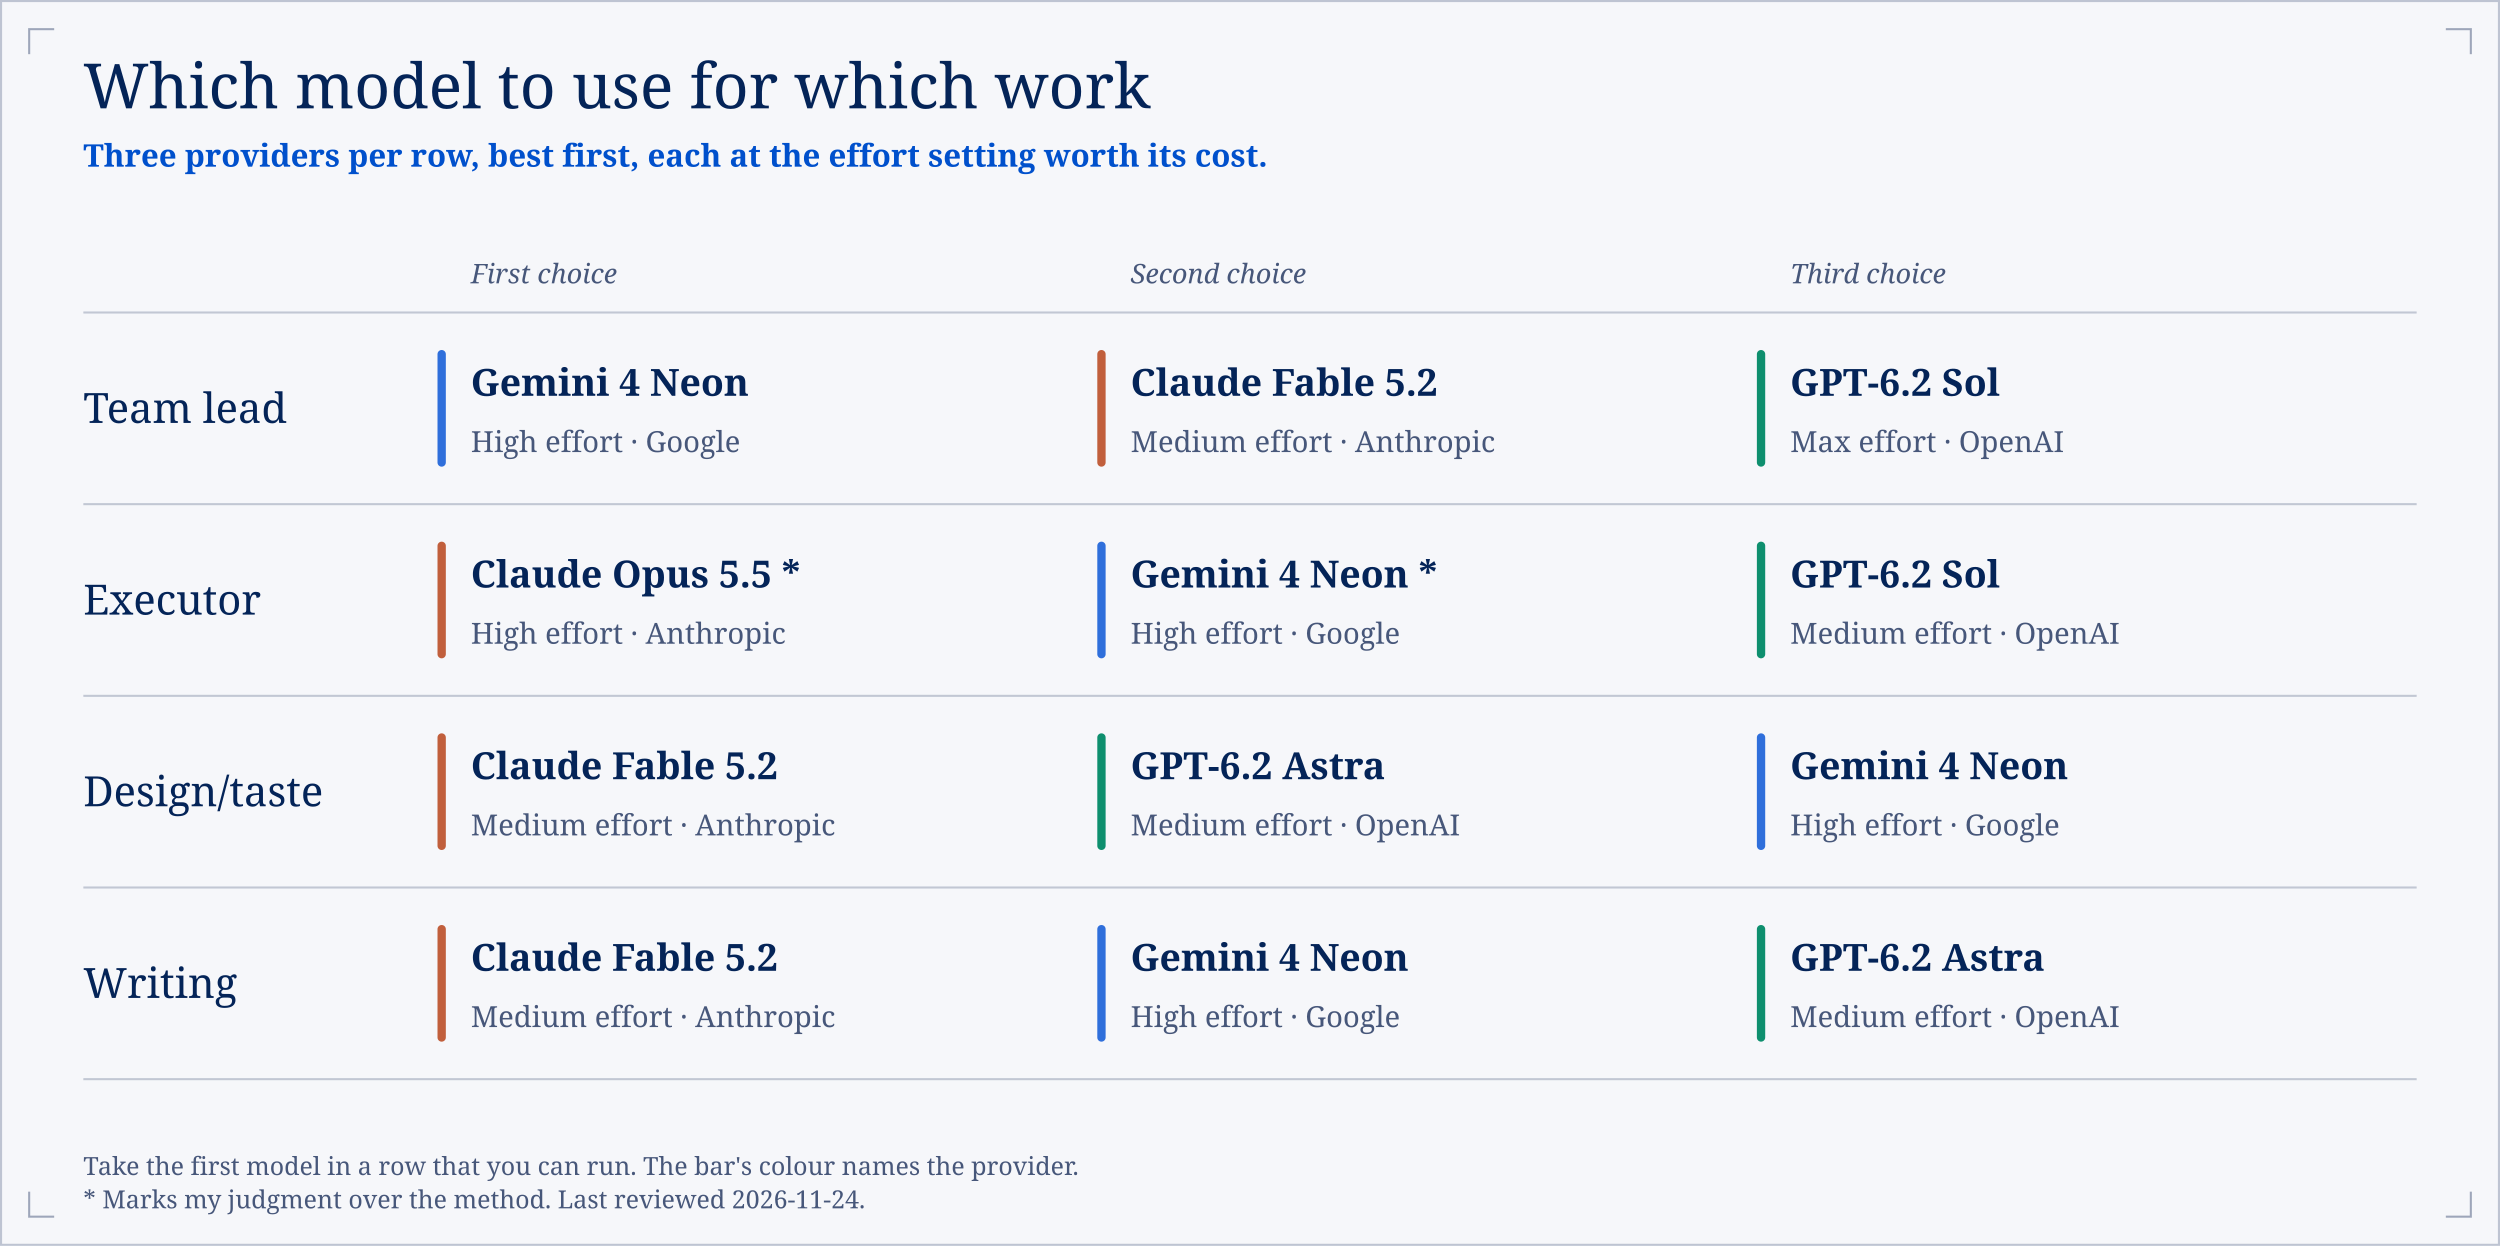
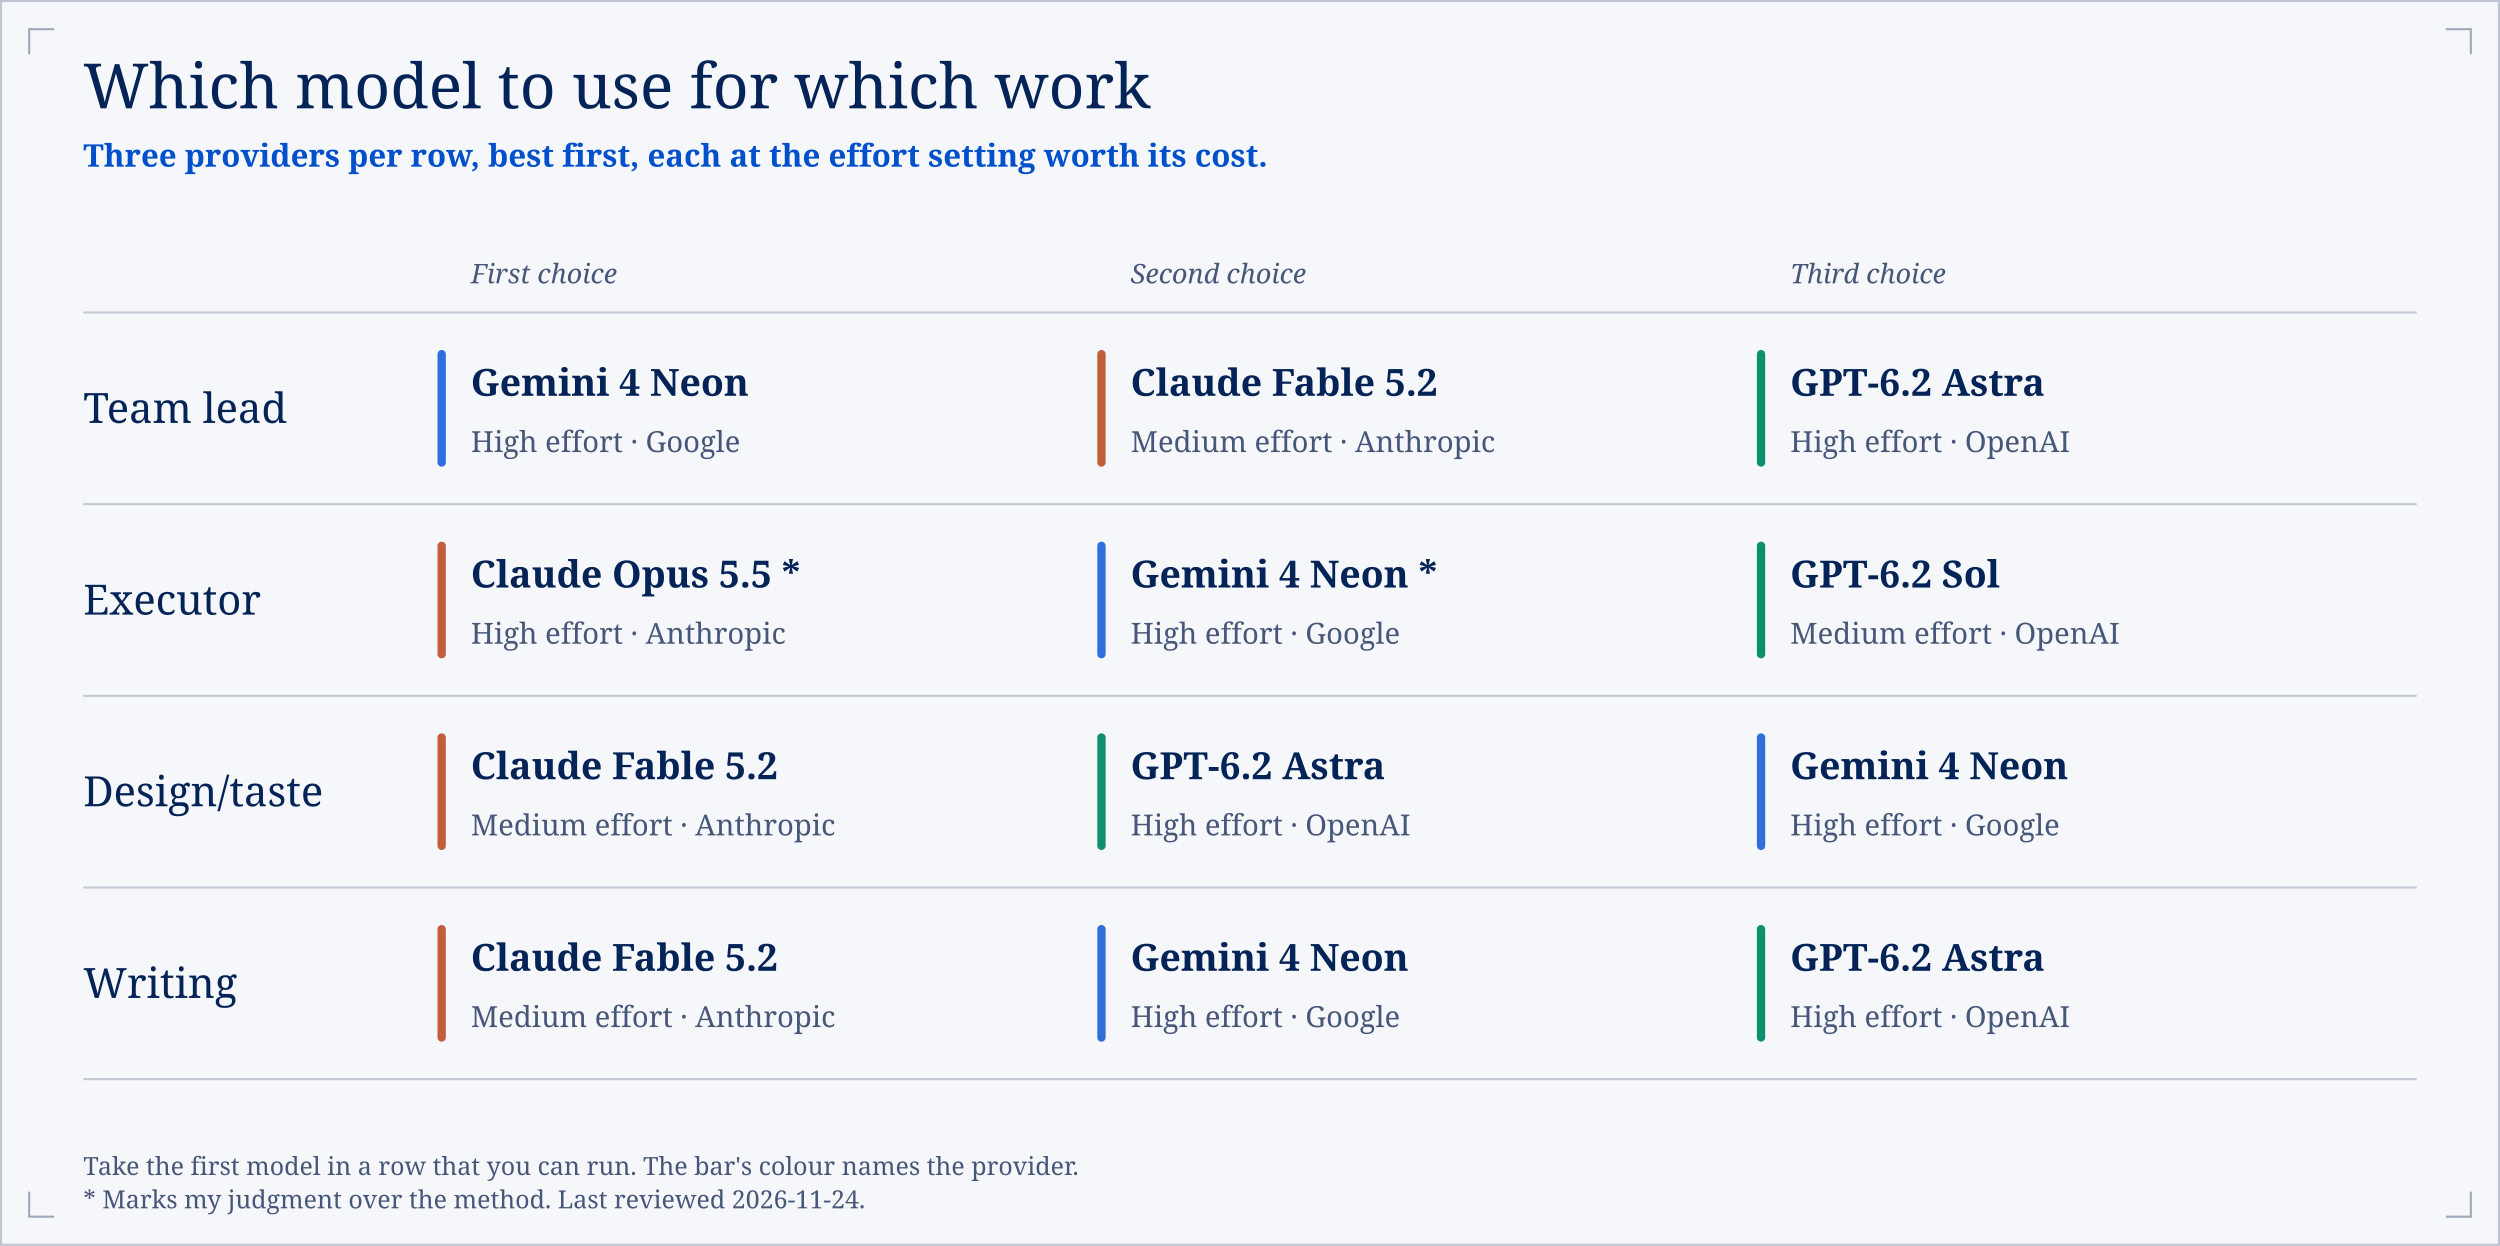
<svg xmlns="http://www.w3.org/2000/svg" viewBox="0 0 1200 598" width="1200" height="598" role="img">
  <rect width="1200" height="598" fill="#F6F7FA" />
  <rect x=".5" y=".5" width="1199" height="597" fill="none" stroke="#47577A" stroke-opacity=".32" />
  <path d="M14 26V14H26M1174 14H1186V26M14 572V584H26M1174 584H1186V572" fill="none" stroke="#47577A" stroke-opacity=".5" />
  <text x="40.0" y="52.0" font-size="30" fill="#042458" font-family="Didot,'Bodoni MT',Georgia,serif">Which model to use for which work</text>
  <text x="40.0" y="80.0" font-family="Baskerville,Georgia,serif" font-size="15" fill="#0050CC" font-weight="600">Three providers per row, best first, each at the effort setting worth its cost.</text>
  <text x="226.0" y="136.0" font-family="Baskerville,Georgia,serif" font-size="13" fill="#47577A" font-style="italic">First choice</text>
  <text x="542.7" y="136.0" font-family="Baskerville,Georgia,serif" font-size="13" fill="#47577A" font-style="italic">Second choice</text>
  <text x="859.3" y="136.0" font-family="Baskerville,Georgia,serif" font-size="13" fill="#47577A" font-style="italic">Third choice</text>
  <line x1="40" x2="1160" y1="150.0" y2="150.0" stroke="#47577A" stroke-opacity=".3" />
  <text x="40.0" y="203.0" font-size="20" fill="#042458" font-family="Didot,'Bodoni MT',Georgia,serif">Team lead</text>
  <rect x="210.0" y="168.0" width="4" height="56.0" rx="2" fill="#2F6FDB" />
  <text x="226.0" y="190.0" font-family="Baskerville,Georgia,serif" font-size="18" fill="#042458" font-weight="600">Gemini 4 Neon</text>
  <text x="226.0" y="217.0" font-family="Baskerville,Georgia,serif" font-size="14" fill="#47577A">High effort · Google</text>
  <rect x="526.7" y="168.0" width="4" height="56.0" rx="2" fill="#C15F3C" />
  <text x="542.7" y="190.0" font-family="Baskerville,Georgia,serif" font-size="18" fill="#042458" font-weight="600">Claude Fable 5.2</text>
  <text x="542.7" y="217.0" font-family="Baskerville,Georgia,serif" font-size="14" fill="#47577A">Medium effort · Anthropic</text>
  <rect x="843.3" y="168.0" width="4" height="56.0" rx="2" fill="#0E8F6E" />
-   <text x="859.3" y="190.0" font-family="Baskerville,Georgia,serif" font-size="18" fill="#042458" font-weight="600">GPT-6.2 Sol</text>
-   <text x="859.3" y="217.0" font-family="Baskerville,Georgia,serif" font-size="14" fill="#47577A">Max effort · OpenAI</text>
+   <text x="859.3" y="190.0" font-family="Baskerville,Georgia,serif" font-size="18" fill="#042458" font-weight="600">GPT-6.2 Astra</text>
+   <text x="859.3" y="217.0" font-family="Baskerville,Georgia,serif" font-size="14" fill="#47577A">High effort · OpenAI</text>
  <line x1="40" x2="1160" y1="242.0" y2="242.0" stroke="#47577A" stroke-opacity=".3" />
  <text x="40.0" y="295.0" font-size="20" fill="#042458" font-family="Didot,'Bodoni MT',Georgia,serif">Executor</text>
  <rect x="210.0" y="260.0" width="4" height="56.0" rx="2" fill="#C15F3C" />
  <text x="226.0" y="282.0" font-family="Baskerville,Georgia,serif" font-size="18" fill="#042458" font-weight="600">Claude Opus 5.5 *</text>
  <text x="226.0" y="309.0" font-family="Baskerville,Georgia,serif" font-size="14" fill="#47577A">High effort · Anthropic</text>
  <rect x="526.7" y="260.0" width="4" height="56.0" rx="2" fill="#2F6FDB" />
  <text x="542.7" y="282.0" font-family="Baskerville,Georgia,serif" font-size="18" fill="#042458" font-weight="600">Gemini 4 Neon *</text>
  <text x="542.7" y="309.0" font-family="Baskerville,Georgia,serif" font-size="14" fill="#47577A">High effort · Google</text>
  <rect x="843.3" y="260.0" width="4" height="56.0" rx="2" fill="#0E8F6E" />
  <text x="859.3" y="282.0" font-family="Baskerville,Georgia,serif" font-size="18" fill="#042458" font-weight="600">GPT-6.2 Sol</text>
  <text x="859.3" y="309.0" font-family="Baskerville,Georgia,serif" font-size="14" fill="#47577A">Medium effort · OpenAI</text>
  <line x1="40" x2="1160" y1="334.0" y2="334.0" stroke="#47577A" stroke-opacity=".3" />
  <text x="40.0" y="387.0" font-size="20" fill="#042458" font-family="Didot,'Bodoni MT',Georgia,serif">Design/taste</text>
  <rect x="210.0" y="352.0" width="4" height="56.0" rx="2" fill="#C15F3C" />
  <text x="226.0" y="374.0" font-family="Baskerville,Georgia,serif" font-size="18" fill="#042458" font-weight="600">Claude Fable 5.2</text>
  <text x="226.0" y="401.0" font-family="Baskerville,Georgia,serif" font-size="14" fill="#47577A">Medium effort · Anthropic</text>
  <rect x="526.7" y="352.0" width="4" height="56.0" rx="2" fill="#0E8F6E" />
  <text x="542.7" y="374.0" font-family="Baskerville,Georgia,serif" font-size="18" fill="#042458" font-weight="600">GPT-6.2 Astra</text>
-   <text x="542.7" y="401.0" font-family="Baskerville,Georgia,serif" font-size="14" fill="#47577A">Medium effort · OpenAI</text>
+   <text x="542.7" y="401.0" font-family="Baskerville,Georgia,serif" font-size="14" fill="#47577A">High effort · OpenAI</text>
  <rect x="843.3" y="352.0" width="4" height="56.0" rx="2" fill="#2F6FDB" />
  <text x="859.3" y="374.0" font-family="Baskerville,Georgia,serif" font-size="18" fill="#042458" font-weight="600">Gemini 4 Neon</text>
  <text x="859.3" y="401.0" font-family="Baskerville,Georgia,serif" font-size="14" fill="#47577A">High effort · Google</text>
  <line x1="40" x2="1160" y1="426.0" y2="426.0" stroke="#47577A" stroke-opacity=".3" />
  <text x="40.0" y="479.0" font-size="20" fill="#042458" font-family="Didot,'Bodoni MT',Georgia,serif">Writing</text>
  <rect x="210.0" y="444.0" width="4" height="56.0" rx="2" fill="#C15F3C" />
  <text x="226.0" y="466.0" font-family="Baskerville,Georgia,serif" font-size="18" fill="#042458" font-weight="600">Claude Fable 5.2</text>
  <text x="226.0" y="493.0" font-family="Baskerville,Georgia,serif" font-size="14" fill="#47577A">Medium effort · Anthropic</text>
  <rect x="526.7" y="444.0" width="4" height="56.0" rx="2" fill="#2F6FDB" />
  <text x="542.7" y="466.0" font-family="Baskerville,Georgia,serif" font-size="18" fill="#042458" font-weight="600">Gemini 4 Neon</text>
  <text x="542.7" y="493.0" font-family="Baskerville,Georgia,serif" font-size="14" fill="#47577A">High effort · Google</text>
  <rect x="843.3" y="444.0" width="4" height="56.0" rx="2" fill="#0E8F6E" />
  <text x="859.3" y="466.0" font-family="Baskerville,Georgia,serif" font-size="18" fill="#042458" font-weight="600">GPT-6.2 Astra</text>
-   <text x="859.3" y="493.0" font-family="Baskerville,Georgia,serif" font-size="14" fill="#47577A">Medium effort · OpenAI</text>
+   <text x="859.3" y="493.0" font-family="Baskerville,Georgia,serif" font-size="14" fill="#47577A">High effort · OpenAI</text>
  <line x1="40" x2="1160" y1="518.0" y2="518.0" stroke="#47577A" stroke-opacity=".3" />
  <text x="40.0" y="564.0" font-family="Baskerville,Georgia,serif" font-size="12" fill="#47577A">Take the first model in a row that you can run. The bar's colour names the provider.</text>
  <text x="40.0" y="580.0" font-family="Baskerville,Georgia,serif" font-size="12" fill="#47577A">* Marks my judgment over the method. Last reviewed 2026-11-24.</text>
</svg>
